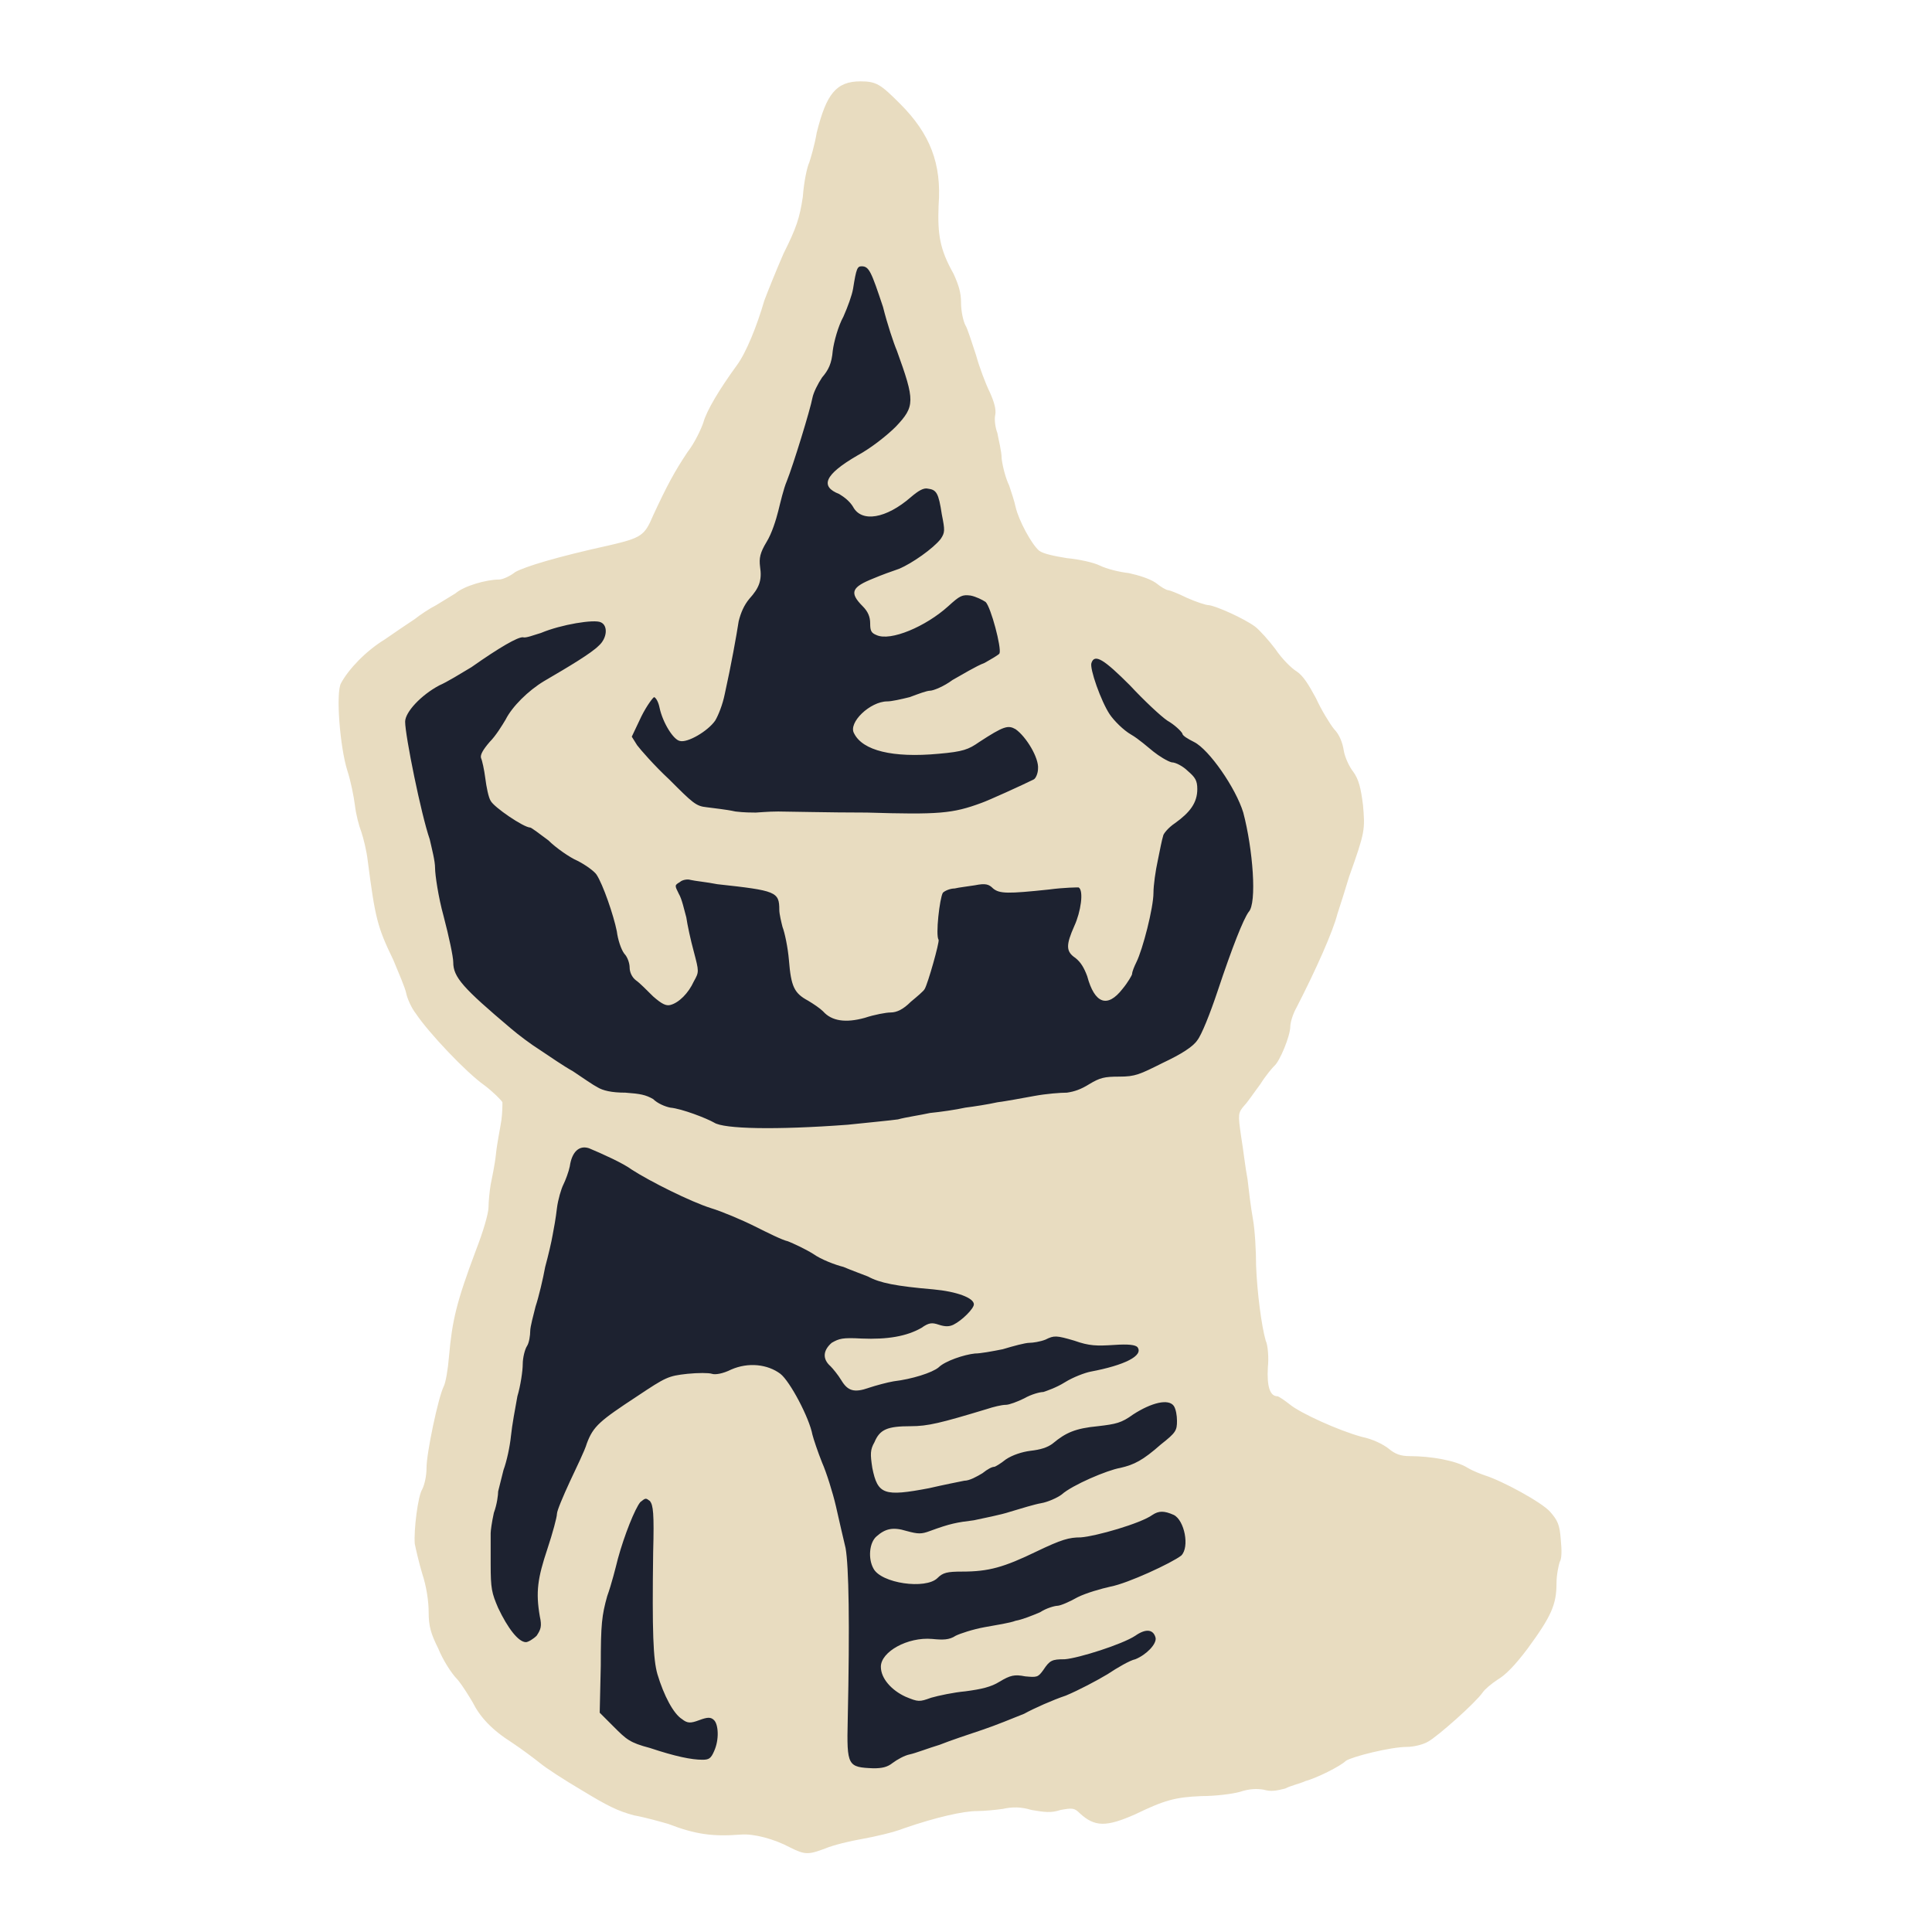
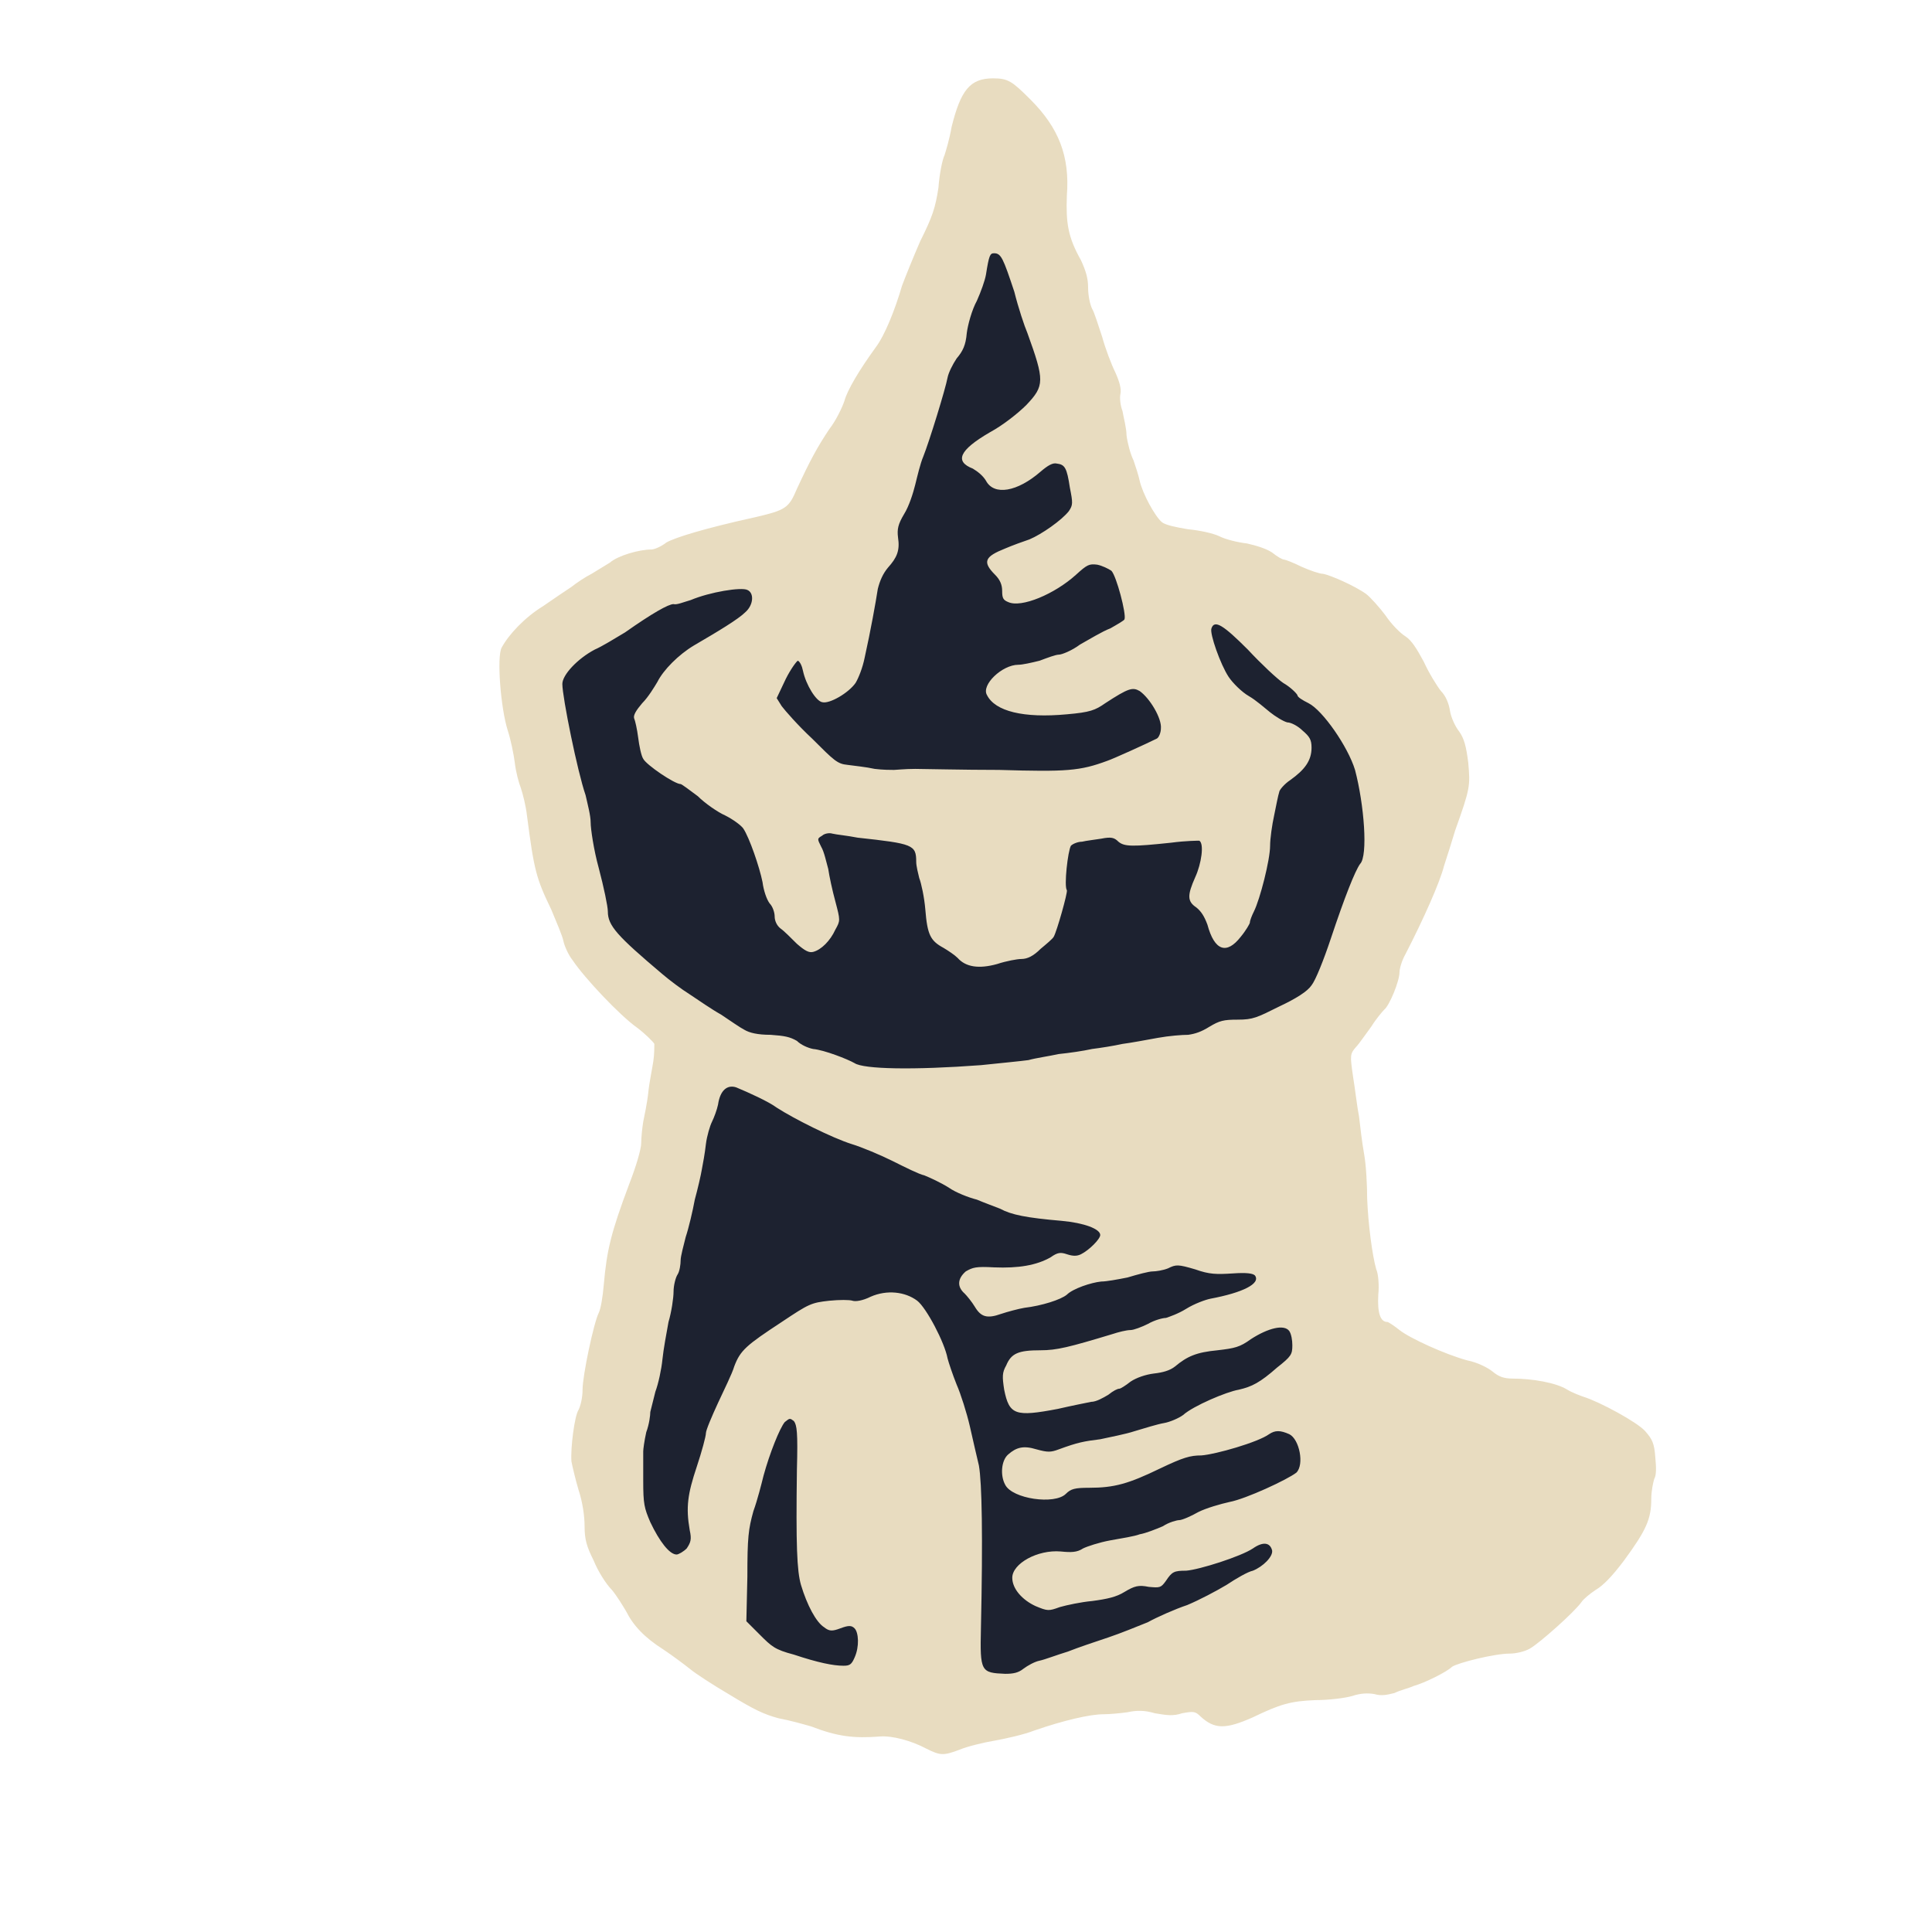
<svg xmlns="http://www.w3.org/2000/svg" width="300" height="300" viewBox="0 0 300 300">
-   <g transform="translate(33.03 4) scale(1.66)">
+   <g transform="translate(59.06 4) scale(1.57)">
    <path d="M54.5 169.9c-2-1.1-4-1.4-6.7-1.2c-.8 .1-3-.4-4.7-1c-.7-.2-2.1-.6-3.2-.8c-1.5-.4-2.5-.9-4.8-2.3c-1.7-1-3.4-2.1-4-2.6c-.5-.4-1.7-1.3-2.6-1.9c-1.9-1.2-3-2.4-3.7-3.8c-.3-.5-.9-1.5-1.4-2.1c-.6-.6-1.4-1.9-1.8-2.9c-.7-1.4-.9-2.1-.9-3.4c.1-1.1-.2-2.3-.6-3.7c-.5-1.7-.6-2.4-.5-4.1c0-1.3 .2-2.3 .5-2.7c.2-.4 .4-1.1 .4-2c0-1.4 1.1-6.6 1.6-7.6c.2-.4 .4-1.6 .5-2.8c.3-3.4 .7-5.1 2.5-9.9c.7-1.8 1.1-3.5 1.2-4.1c0-.5 .1-1.5 .2-2.1c.1-.5 .4-1.9 .5-2.9c.1-1 .4-2.6 .5-3.4c.4-2.2 .2-2.7-1.6-4c-1.7-1.2-5.2-4.9-6.4-6.7c-.4-.5-.8-1.4-.9-1.9c-.1-.5-.7-1.9-1.2-3.1c-1.5-3.1-1.7-3.9-2.4-9.3c-.1-.9-.4-2.1-.6-2.6c-.2-.5-.5-1.6-.5-2.4c-.1-.8-.5-2.3-.8-3.4c-.7-2.3-1.1-6.3-.6-7.2c.7-1.3 2.3-3 4.1-4.1c1-.7 2.2-1.5 2.8-1.9c.5-.4 1.4-1 2-1.3c.5-.3 1.3-.8 1.8-1.1c.8-.7 2.9-1.3 4.1-1.3c.3 0 1-.3 1.5-.7c.9-.5 3.8-1.4 8.8-2.5c3-.7 3.3-.9 4.1-2.8c1.3-2.8 2-4.1 3.2-5.9c.7-.9 1.3-2.2 1.5-2.8c.3-1.1 1.5-3.1 3.1-5.3c.9-1.2 1.9-3.7 2.6-6.1c.3-.8 1.1-2.8 1.8-4.4c1.2-2.4 1.5-3.3 1.8-5.3c.1-1.4 .4-2.8 .6-3.2c.1-.3 .5-1.6 .7-2.8c.3-1.1 .8-2.5 1.1-3.1c.8-1.5 2.4-2.1 3.7-1.4c1 .6 3.3 3.1 4.1 4.5c1.3 2.3 1.7 4 1.5 6.6c-.2 2.7 .1 4.3 1.4 6.7c.5 1 .7 1.7 .7 2.6c0 .8 .2 1.7 .4 2.1c.2 .3 .6 1.6 1 2.8c.3 1.1 .9 2.6 1.2 3.3c.4 .8 .5 1.6 .5 2c-.1 .3 0 1.2 .2 2c.2 .7 .5 1.9 .5 2.6c.1 .7 .4 1.8 .7 2.3c.2 .6 .5 1.5 .6 2c.3 1.3 1.5 3.5 2.2 4.1c.4 .3 1.4 .5 2.6 .7c1.1 .1 2.5 .4 3.1 .7c.6 .3 1.8 .6 2.7 .7c.9 .2 1.9 .5 2.5 .9c.5 .4 1 .7 1.2 .7c.1 0 .9 .3 1.7 .7c.9 .4 1.8 .7 2.1 .7c.7 .1 3.2 1.2 4.3 2c.4 .3 1.3 1.3 1.9 2.1c.6 .9 1.5 1.8 2 2.1c.6 .4 1.1 1.2 1.8 2.5c.5 1.1 1.3 2.4 1.7 2.9c.5 .5 .8 1.3 .9 2c.1 .6 .5 1.5 .9 2c.4 .6 .7 1.5 .8 2.7c.3 1.9 .2 2.1-1.2 6.1c-.3 1-.8 2.6-1.1 3.5c-.3 1-1.1 3.1-1.9 4.6c-.7 1.6-1.6 3.5-1.9 4.2c-.4 .7-.7 1.6-.7 2.1c-.2 1.3-1 2.8-2.1 4.3c-.5 .6-1.3 1.6-1.7 2.2c-1 1.2-1.1 1.9-.6 4.8c.1 .8 .3 2.4 .5 3.4c.1 1.1 .3 2.8 .5 3.9c.1 1.1 .3 3.1 .3 4.4c.1 2.5 .5 5.5 .9 7c.2 .5 .2 1.4 .1 2.4c-.1 1.7 .2 2.9 1 2.9c.1 0 .7 .3 1.2 .7c1 .8 4.5 2.4 6.7 3c1 .2 2 .7 2.5 1.1c.6 .5 1.1 .7 2 .7c1.9 0 4.3 .4 5.4 1.1c.5 .3 1.3 .6 1.6 .7c1.6 .5 5.3 2.5 6.1 3.4c.9 1 1.4 2.9 .9 3.8c-.1 .2-.3 1.1-.3 1.9c0 2-.5 3.1-2.7 6.1c-1.2 1.6-2.1 2.5-2.8 2.9c-.6 .4-1.2 .9-1.4 1.2c-.7 1-4.2 4.1-5.1 4.6c-.5 .3-1.4 .5-2 .5c-1.5 0-5.1 .9-5.7 1.3c-1.4 1.3-4.9 2.5-7.4 2.6c-1.1 0-2.4 .2-3 .3c-.5 .2-2 .4-3.2 .4c-2.3 .1-3.2 .3-5.9 1.6c-2.1 1-2.7 1.1-3.5 .7c-.4-.2-.8-.5-1-.7c-.2-.3-.9-.4-2.7-.4c-1.3-.1-2.9-.1-3.6-.1c-3.2-.1-6.9 .5-10.7 1.8c-1.2 .4-3.1 .9-4.3 1.1c-1.1 .2-2.6 .6-3.3 .9l-1.3 .5-1.1-.6z" fill="#1d2230" />
    <path d="M54 170.4c-1.5-.8-3.4-1.3-4.6-1.2c-2.6 .2-4.2 0-6.8-1c-.7-.2-2.1-.6-3.2-.8c-1.5-.4-2.5-.9-4.8-2.3c-1.7-1-3.4-2.1-4-2.6c-.5-.4-1.7-1.3-2.6-1.9c-1.9-1.2-3-2.4-3.7-3.8c-.3-.5-.9-1.5-1.4-2.1c-.6-.6-1.4-1.9-1.8-2.9c-.7-1.4-.9-2.1-.9-3.4c0-1-.2-2.4-.6-3.6c-.3-1-.6-2.3-.7-2.8c-.1-1.3 .3-4.5 .7-5.1c.2-.4 .4-1.2 .4-2c0-1.4 1.1-6.6 1.6-7.6c.2-.4 .4-1.6 .5-2.8c.3-3.4 .7-5.1 2.5-9.9c.7-1.8 1.2-3.5 1.2-4.1c0-.5 .1-1.5 .2-2.1c.1-.5 .4-1.9 .5-2.9c.1-1 .4-2.4 .5-3.1c.1-.7 .1-1.4 .1-1.7c-.1-.2-.9-1-1.7-1.6c-1.7-1.2-5.2-4.9-6.4-6.7c-.4-.5-.8-1.4-.9-1.9c-.1-.5-.7-1.9-1.2-3.1c-1.5-3.1-1.7-3.9-2.4-9.3c-.1-.9-.4-2.1-.6-2.7c-.2-.5-.5-1.6-.6-2.5c-.1-.8-.4-2.3-.7-3.2c-.7-2.2-1.1-7.3-.6-8.2c.7-1.3 2.3-3 4.1-4.1c1-.7 2.2-1.5 2.8-1.9c.5-.4 1.4-1 2-1.3c.5-.3 1.3-.8 1.8-1.1c.8-.7 2.9-1.3 4.1-1.3c.3 0 1-.3 1.5-.7c.9-.5 3.8-1.4 8.8-2.5c3-.7 3.3-.9 4.1-2.8c1.3-2.8 2-4.1 3.2-5.9c.7-.9 1.3-2.2 1.5-2.8c.3-1.1 1.5-3.1 3.1-5.3c.9-1.2 1.9-3.7 2.6-6.1c.3-.8 1.1-2.8 1.8-4.4c1.2-2.4 1.5-3.3 1.8-5.3c.1-1.4 .4-2.8 .6-3.2c.1-.3 .5-1.6 .7-2.8c.9-3.6 1.8-4.8 4.1-4.8c1.5 0 1.9 .3 3.7 2.1c2.8 2.8 3.9 5.6 3.6 9.5c-.1 2.7 .1 4.1 1.4 6.4c.5 1.1 .7 1.8 .7 2.7c0 .8 .2 1.7 .4 2.1c.2 .3 .6 1.6 1 2.8c.3 1.1 .9 2.7 1.3 3.5c.4 .9 .6 1.6 .5 2.1c-.1 .4 0 1.2 .2 1.7c.1 .6 .4 1.7 .4 2.4c.1 .8 .4 1.9 .7 2.5c.2 .6 .5 1.5 .6 2c.3 1.3 1.5 3.5 2.2 4.1c.4 .3 1.4 .5 2.6 .7c1.1 .1 2.5 .4 3.1 .7c.6 .3 1.8 .6 2.7 .7c.9 .2 1.9 .5 2.5 .9c.5 .4 1 .7 1.2 .7c.1 0 .9 .3 1.7 .7c.9 .4 1.8 .7 2.1 .7c.7 .1 3.2 1.2 4.3 2c.4 .3 1.3 1.3 1.9 2.1c.6 .9 1.5 1.8 2 2.1c.6 .4 1.1 1.2 1.8 2.5c.5 1.1 1.3 2.4 1.7 2.9c.5 .5 .8 1.3 .9 2c.1 .6 .5 1.5 .9 2c.5 .7 .7 1.5 .9 3.1c.2 2.3 .2 2.5-1.3 6.7c-.3 1-.8 2.6-1.1 3.5c-.4 1.6-2 5.2-3.8 8.7c-.4 .7-.6 1.5-.6 1.8c0 .9-1 3.3-1.5 3.7c-.2 .2-.8 .9-1.3 1.7c-.6 .8-1.2 1.7-1.5 2c-.6 .7-.6 .8-.3 2.9c.2 1.2 .4 3 .6 4c.1 .9 .3 2.6 .5 3.7c.2 1.1 .3 3.1 .3 4.4c.1 2.5 .5 5.6 .9 7c.2 .4 .3 1.6 .2 2.5c-.1 1.8 .2 2.7 .9 2.7c.1 0 .7 .4 1.2 .8c1 .8 4.5 2.4 6.7 3c1 .2 2 .7 2.5 1.1c.6 .5 1.1 .7 2 .7c1.9 0 4.3 .4 5.4 1.1c.5 .3 1.3 .6 1.6 .7c1.6 .5 5.3 2.5 6.1 3.4c.7 .8 .9 1.2 1 2.6c.1 1 .1 1.8-.1 2.1c-.1 .3-.3 1.2-.3 2c0 2-.5 3.1-2.7 6.1c-1.2 1.6-2.1 2.5-2.8 2.9c-.6 .4-1.2 .9-1.4 1.2c-.7 1-4.2 4.1-5.1 4.6c-.5 .3-1.4 .5-2 .5c-1.5 0-5.1 .9-5.7 1.3c-.5 .5-2.7 1.6-3.8 1.9c-.4 .2-1.3 .4-1.9 .7c-.8 .2-1.3 .3-2 .1c-.6-.1-1.3-.1-2.2 .2c-.7 .2-2.3 .4-3.6 .4c-2.5 .1-3.5 .4-6.2 1.7c-2.7 1.2-3.8 1.2-5.2-.1c-.5-.5-.7-.5-1.8-.3c-.9 .3-1.5 .2-2.7 0c-1-.3-1.8-.3-2.7-.1c-.7 .1-1.8 .2-2.4 .2c-1.3 0-3.9 .6-6.8 1.6c-1 .4-2.8 .8-3.9 1c-1.2 .2-2.8 .6-3.5 .9c-1.6 .6-1.9 .6-3.3-.1zM63.6 162.5c.4-.3 1.1-.7 1.6-.8c.5-.1 1.8-.6 2.8-.9c1-.4 2.8-1 4-1.4c1.2-.4 2.9-1.1 3.9-1.5c.9-.5 2.7-1.3 3.9-1.7c1.2-.5 2.9-1.4 3.9-2c.9-.6 2.1-1.3 2.6-1.4c1-.4 2-1.4 1.9-2c-.2-.8-.9-.9-1.9-.2c-1.2 .8-5.3 2.1-6.6 2.2c-1.2 0-1.4 .1-2 1c-.5 .7-.6 .7-1.7 .6c-1-.2-1.4-.1-2.4 .5c-.8 .5-1.7 .7-3.2 .9c-1.1 .1-2.5 .4-3.2 .6c-1.1 .4-1.2 .4-2.4-.1c-1.3-.6-2.3-1.7-2.3-2.8c0-1.4 2.5-2.8 4.8-2.6c1 .1 1.6 .1 2.2-.3c.4-.2 1.6-.6 2.7-.8c1.1-.2 2.4-.4 2.9-.6c.6-.1 1.6-.5 2.3-.8c.6-.4 1.4-.6 1.6-.6c.3 0 1.2-.4 1.9-.8c.8-.4 2.2-.8 3.1-1c1.6-.3 5.7-2.2 6.6-2.9c.8-.8 .3-3.3-.7-3.8c-.9-.4-1.4-.4-2 0c-1.1 .8-5.3 2-6.7 2.1c-1.1 0-1.8 .2-4.1 1.3c-3.1 1.5-4.5 1.9-7 1.9c-1.4 0-1.8 .1-2.3 .6c-1.1 1.1-5.3 .5-6-.9c-.5-.9-.4-2.4 .3-3c.8-.7 1.5-.9 2.8-.5c1.1 .3 1.4 .3 2.2 0c1.9-.7 2.5-.8 4.1-1c.9-.2 2.5-.5 3.4-.8c1-.3 2.3-.7 2.9-.8c.6-.1 1.5-.5 1.9-.8c1-.9 4.3-2.3 5.5-2.5c1.3-.3 2.1-.7 3.8-2.2c1.4-1.1 1.5-1.3 1.5-2.2c0-.5-.1-1.1-.3-1.4c-.5-.7-2.1-.3-3.8 .8c-1.1 .8-1.6 .9-3.3 1.1c-2.1 .2-3 .6-4.2 1.6c-.5 .4-1.2 .6-2.1 .7c-.8 .1-1.7 .4-2.3 .8c-.5 .4-1 .7-1.1 .7c-.2 0-.6 .2-1.1 .6c-.5 .3-1.2 .7-1.7 .7c-.5 .1-2 .4-3.3 .7c-4.2 .8-4.8 .6-5.3-1.9c-.2-1.3-.2-1.7 .2-2.4c.5-1.2 1.2-1.5 3.4-1.5c1.6 0 2.8-.3 7.1-1.6c.6-.2 1.4-.4 1.8-.4c.3 0 1.1-.3 1.7-.6c.7-.4 1.5-.6 1.8-.6c.3-.1 1.2-.4 2-.9c.8-.5 1.9-.9 2.4-1c3.2-.6 5-1.5 4.4-2.3c-.2-.2-.8-.3-2.2-.2c-1.6 .1-2.3 .1-3.7-.4c-1.7-.5-1.9-.5-2.7-.1c-.5 .2-1.2 .3-1.5 .3c-.4 0-1.5 .3-2.5 .6c-1 .2-2.1 .4-2.6 .4c-1 .1-2.8 .7-3.4 1.3c-.6 .5-2.5 1.1-4.2 1.3c-.6 .1-1.7 .4-2.3 .6c-1.4 .5-2 .3-2.6-.7c-.3-.5-.8-1.1-1-1.3c-.8-.7-.7-1.5 .1-2.2c.7-.4 1-.5 2.8-.4c2.4 .1 4.2-.2 5.6-1c.7-.5 1-.5 1.6-.3c.6 .2 1 .2 1.4 0c.8-.4 1.9-1.5 1.9-1.9c0-.6-1.6-1.2-3.8-1.4c-3.5-.3-5-.6-6.1-1.2c-.5-.2-1.6-.6-2.3-.9c-.8-.2-2.1-.7-2.8-1.2c-.8-.5-1.9-1-2.4-1.2c-.5-.1-1.9-.8-3.1-1.4c-1.2-.6-3.1-1.4-4.1-1.7c-1.9-.6-5.7-2.5-7.4-3.6c-.8-.6-2.8-1.5-4-2c-.9-.3-1.6 .3-1.8 1.7c-.1 .5-.4 1.3-.6 1.7c-.2 .4-.5 1.4-.6 2.2c-.1 .9-.3 2-.4 2.5c-.1 .6-.4 1.9-.7 3c-.2 1.1-.6 2.8-.9 3.7c-.2 .8-.5 1.9-.5 2.3c0 .4-.1 1.1-.3 1.4c-.2 .3-.4 1.1-.4 1.7c0 .6-.2 2-.5 3c-.2 1.1-.5 2.7-.6 3.7c-.1 1-.4 2.4-.7 3.2c-.2 .8-.4 1.6-.5 2c0 .3-.1 1.2-.4 2c-.2 .9-.3 1.7-.3 1.9c0 .2 0 1.5 0 2.9c0 2.3 .1 2.7 .7 4.1c.9 1.9 1.9 3.2 2.6 3.2c.2 0 .7-.3 1-.6c.4-.6 .5-.9 .3-1.8c-.4-2.3-.2-3.6 .7-6.3c.5-1.5 .9-3 .9-3.3c0-.3 .6-1.7 1.2-3c.6-1.3 1.4-2.9 1.6-3.6c.6-1.6 1.2-2.1 4.7-4.4c2.7-1.8 2.9-1.9 4.7-2.1c1-.1 2-.1 2.3 0c.3 .1 1 0 1.8-.4c1.6-.7 3.4-.5 4.6 .4c.9 .7 2.7 4.1 3 5.7c.1 .4 .5 1.6 .9 2.6c.4 .9 1 2.8 1.3 4.1c.3 1.3 .7 3.1 .9 3.9c.3 1.7 .4 7 .2 16.1c-.1 4.3 0 4.4 2.4 4.5c.8 0 1.3-.1 1.8-.5zM46.9 161.4c.5-1.1 .4-2.5 0-2.9c-.3-.3-.6-.3-1.4 0c-.8 .3-1.1 .3-1.6-.1c-.8-.5-1.7-2.2-2.3-4.2c-.4-1.4-.5-3.9-.4-11.4c.1-3.7 0-4.4-.3-4.8c-.4-.3-.4-.3-.9 .1c-.5 .6-1.5 3.1-2.1 5.3c-.2 .8-.6 2.4-1 3.5c-.5 1.8-.6 2.6-.6 6.5l-.1 4.4 1.3 1.3c1.2 1.2 1.5 1.5 3.4 2c2.4 .8 3.9 1.1 4.9 1.1c.6 0 .8-.1 1.1-.8zM59.4 102.8c1.9-.2 4-.4 4.7-.5c.7-.2 2.1-.4 3-.6c1-.1 2.4-.3 3.3-.5c.8-.1 2.1-.3 3-.5c.8-.1 2.4-.4 3.5-.6c1.1-.2 2.4-.3 3-.3c.7-.1 1.3-.3 2.1-.8c1-.6 1.4-.7 2.8-.7c1.5 0 1.9-.2 4.1-1.3c1.7-.8 2.8-1.5 3.2-2.1c.4-.5 1.2-2.5 1.9-4.6c1.4-4.2 2.4-6.7 2.9-7.4c.8-.8 .4-5.9-.5-9.3c-.7-2.3-3.2-5.9-4.6-6.6c-.6-.3-1.1-.6-1.1-.8c-.1-.2-.7-.8-1.4-1.2c-.6-.4-2.2-1.9-3.5-3.3c-2.4-2.4-3.3-3-3.6-2.1c-.2 .5 .9 3.6 1.7 4.8c.4 .6 1.3 1.5 2 1.9c.7 .4 1.6 1.2 2.1 1.6c.5 .4 1.3 .9 1.7 1c.4 0 1.1 .4 1.5 .8c.7 .6 .9 .9 .9 1.7c0 1.3-.7 2.2-2.1 3.2c-.6 .4-1.1 1-1.1 1.2c-.1 .3-.3 1.3-.5 2.3c-.2 .9-.4 2.3-.4 3c0 1.4-1 5.3-1.6 6.5c-.2 .4-.4 .9-.4 1.1c0 .1-.4 .8-.9 1.4c-1.4 1.8-2.6 1.4-3.3-1.2c-.3-.8-.6-1.3-1.1-1.7c-.9-.6-.9-1.2-.1-3c.6-1.3 .9-3.3 .4-3.6c-.1 0-1.3 0-2.8 .2c-3.8 .4-4.6 .4-5.2-.1c-.4-.4-.7-.5-1.7-.3c-.6 .1-1.5 .2-1.9 .3c-.4 0-.9 .2-1.1 .4c-.3 .5-.7 4-.4 4.4c.1 .2-1 4.1-1.3 4.6c-.1 .2-.7 .7-1.3 1.2c-.7 .7-1.3 1-1.9 1c-.4 0-1.5 .2-2.4 .5c-1.8 .5-3.1 .3-3.9-.6c-.3-.3-.9-.7-1.4-1c-1.3-.7-1.6-1.3-1.8-3.8c-.1-1.2-.4-2.6-.6-3.1c-.1-.4-.3-1.2-.3-1.6c0-1.7-.3-1.8-5.8-2.4c-1-.2-2.1-.3-2.5-.4c-.3-.1-.8 0-1 .2c-.5 .3-.5 .3-.1 1.1c.3 .5 .5 1.5 .7 2.2c.1 .7 .4 2.1 .7 3.2c.5 1.9 .5 1.9 0 2.8c-.5 1.1-1.4 2-2.2 2.2c-.4 .1-.8-.1-1.6-.8c-.6-.6-1.3-1.3-1.6-1.5c-.4-.3-.6-.8-.6-1.2c0-.4-.2-1-.5-1.3c-.3-.4-.6-1.3-.7-2.1c-.3-1.5-1.3-4.4-1.9-5.3c-.2-.3-1-.9-1.8-1.3c-.7-.3-2-1.2-2.7-1.9c-.8-.6-1.6-1.2-1.7-1.2c-.6 0-3.4-1.9-3.7-2.5c-.2-.3-.4-1.3-.5-2.1c-.1-.8-.3-1.7-.4-1.9c-.1-.3 .2-.8 .8-1.5c.6-.6 1.2-1.6 1.5-2.1c.6-1.2 2.1-2.7 3.6-3.6c2.4-1.4 4.4-2.6 5.1-3.3c.8-.7 .9-1.9 .2-2.2c-.6-.3-3.7 .2-5.6 1c-.7 .2-1.4 .5-1.7 .4c-.5 0-2.1 .9-4.8 2.8c-1 .6-2.3 1.4-3 1.7c-1.7 .9-3.2 2.5-3.2 3.4c0 1.3 1.5 8.7 2.3 11c.2 .9 .5 2 .5 2.7c0 .6 .3 2.7 .8 4.5c.5 1.9 .9 3.8 .9 4.3c0 1.4 .9 2.4 5.4 6.2c.7 .6 1.9 1.5 2.7 2c.9 .6 2.2 1.5 3.1 2c.9 .6 1.9 1.3 2.3 1.5c.5 .3 1.3 .5 2.6 .5c1.4 .1 1.9 .2 2.6 .6c.4 .4 1.1 .7 1.6 .8c1.1 .1 3.4 1 4.1 1.4c.9 .6 5.8 .7 12.5 .2zM52.9 73.5c.9 0 4.7 .1 8.3 .1c6.7 .2 8 .1 10.7-.9c.6-.2 3.9-1.7 4.9-2.2c.2-.1 .4-.6 .4-1c.1-1-1.1-3-2.1-3.7c-.7-.4-1.1-.3-3.4 1.2c-1 .7-1.5 .9-3.8 1.1c-4.3 .4-7.1-.3-7.9-1.9c-.6-1 1.5-3 3.1-3c.4 0 1.3-.2 2.1-.4c.8-.3 1.6-.6 1.9-.6c.3 0 1.3-.4 2.1-1c.9-.5 2.2-1.3 3-1.6c.7-.4 1.4-.8 1.4-.9c.2-.5-.8-4.3-1.3-4.8c-.3-.2-.9-.5-1.4-.6c-.8-.1-1 0-2.1 1c-2.1 1.9-5.4 3.3-6.7 2.7c-.5-.2-.6-.4-.6-1.1c0-.6-.2-1.1-.7-1.6c-1.3-1.3-1-1.8 1-2.6c.7-.3 1.8-.7 2.4-.9c1.2-.5 3.2-1.9 3.9-2.8c.4-.6 .4-.8 .1-2.3c-.3-2-.5-2.3-1.3-2.4c-.4-.1-.9 .2-1.6 .8c-2.3 2-4.6 2.4-5.4 .9c-.3-.5-.8-.9-1.3-1.2c-1.8-.7-1.4-1.8 1.7-3.6c1.3-.7 2.8-1.9 3.6-2.7c1.8-1.9 1.8-2.4 .1-7.1c-.3-.7-.9-2.5-1.3-4.1c-1.1-3.3-1.3-3.8-2-3.8c-.4 0-.5 .2-.8 2.1c-.1 .6-.5 1.7-.9 2.6c-.5 .9-.9 2.4-1 3.2c-.1 1.2-.4 1.8-1 2.5c-.4 .6-.8 1.4-.9 1.9c-.2 1.1-1.8 6.3-2.4 7.8c-.3 .7-.6 2-.8 2.8c-.2 .8-.6 2.1-1.1 2.9c-.6 1-.7 1.5-.6 2.3c.2 1.3-.1 2-1 3c-.5 .6-.8 1.3-1 2.1c-.2 1.3-.7 4.1-1.3 6.8c-.2 1-.6 2-.9 2.5c-.7 1-2.6 2.1-3.3 1.9c-.6-.1-1.6-1.7-1.9-3.1c-.1-.5-.3-.9-.5-1c-.1 0-.7 .8-1.2 1.8l-.9 1.9 .5 .8c.3 .4 1.6 1.9 3 3.2c2.2 2.2 2.5 2.5 3.5 2.6c.7 .1 1.8 .2 2.7 .4c.8 .1 1.6 .1 1.9 .1c.2 0 1.1-.1 2.1-.1z" fill="#e8dcc0" />
  </g>
</svg>
